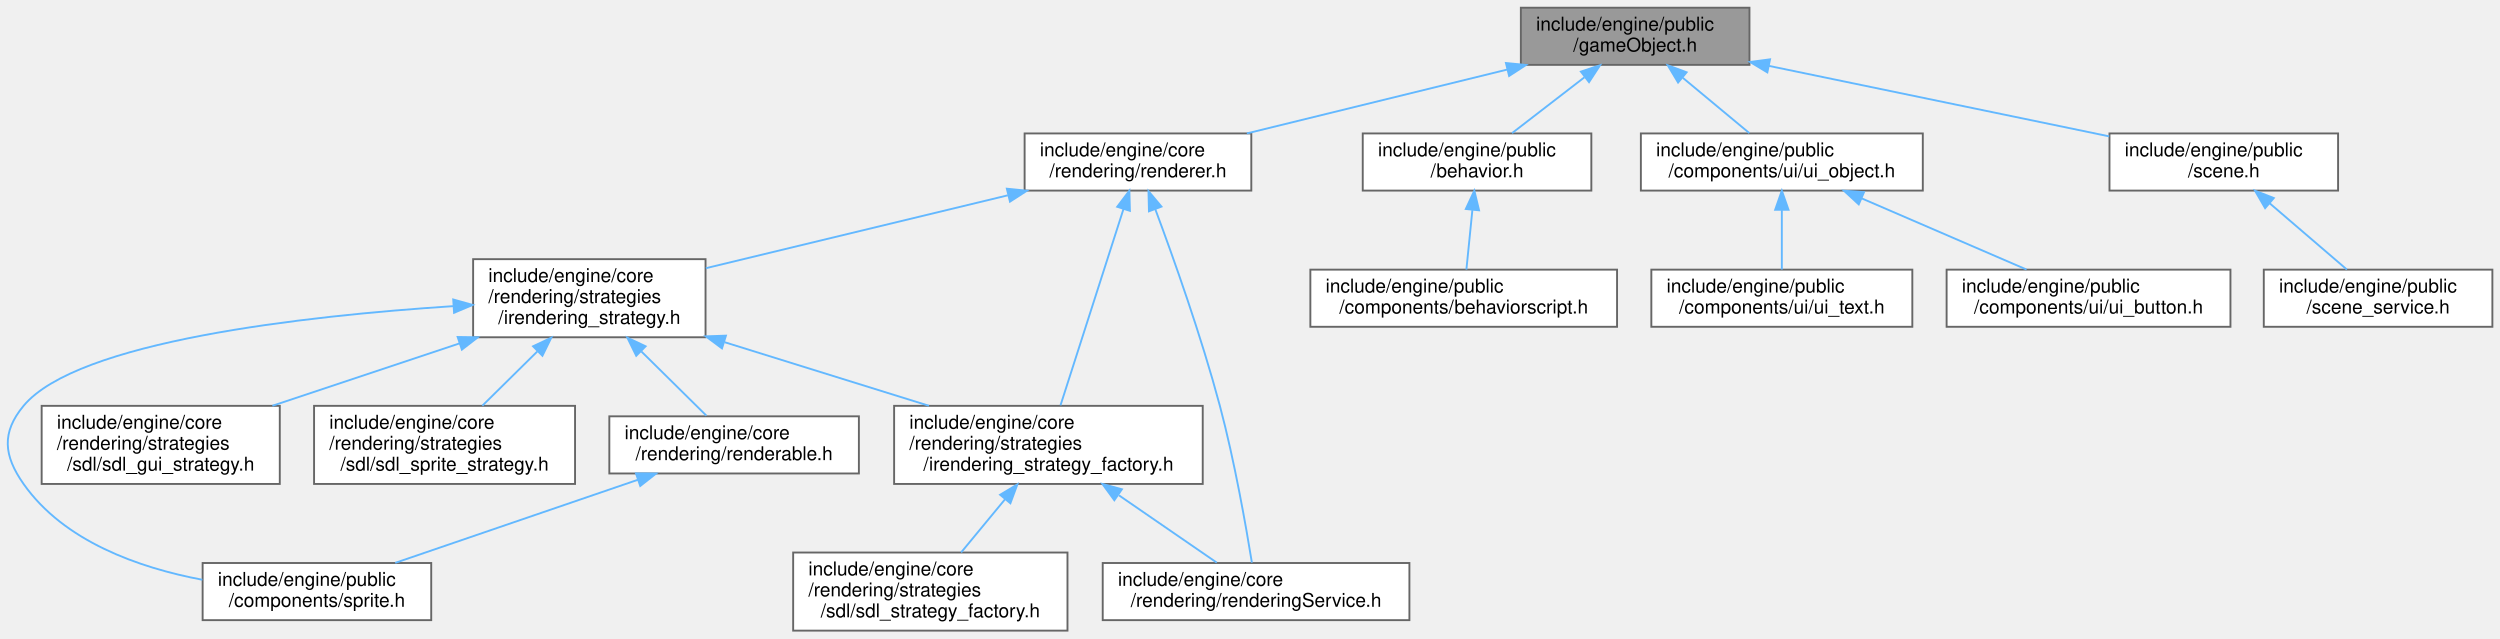
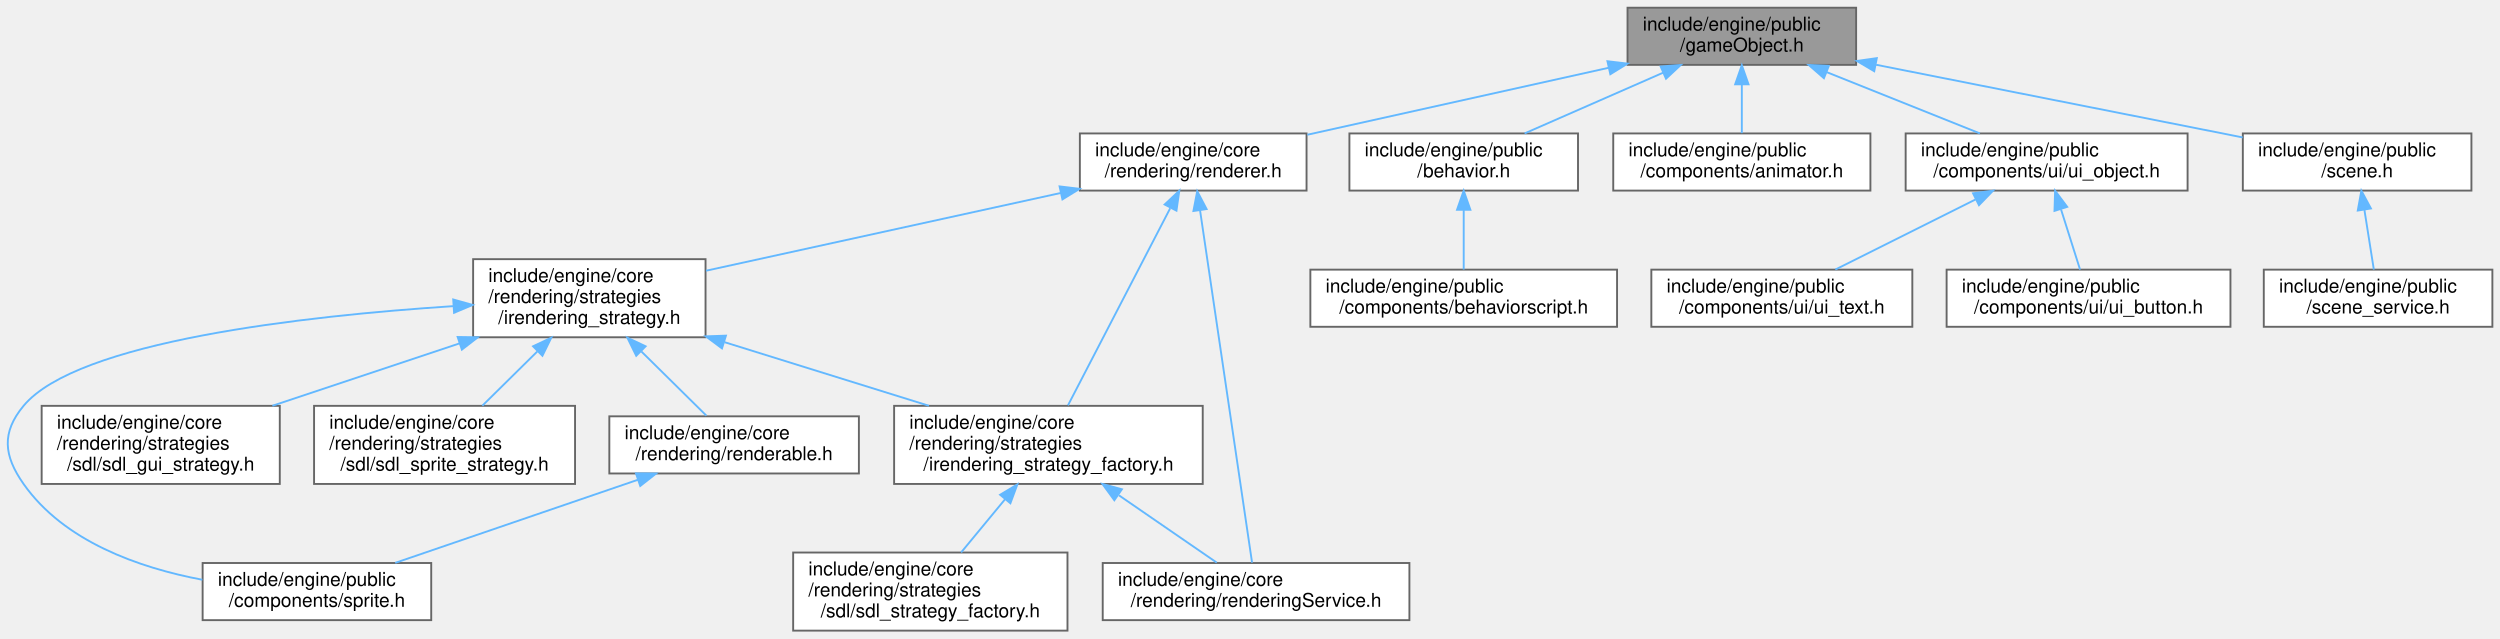
<svg xmlns="http://www.w3.org/2000/svg" xmlns:xlink="http://www.w3.org/1999/xlink" width="1312pt" height="335pt" viewBox="0.00 0.00 1312.37 335.00">
  <g id="graph0" class="graph" transform="scale(1 1) rotate(0) translate(4 331)">
    <g id="Node000001" class="node">
      <g id="a_Node000001">
        <a xlink:title=" ">
-           <polygon fill="#999999" stroke="#666666" points="914.37,-327 794.37,-327 794.37,-297 914.37,-297 914.37,-327" />
-           <text text-anchor="start" x="802.37" y="-315" font-family="Helvetica,sans-Serif" font-size="10.00">include/engine/public</text>
-           <text text-anchor="middle" x="854.37" y="-304" font-family="Helvetica,sans-Serif" font-size="10.00">/gameObject.h</text>
+           <polygon fill="#999999" stroke="#666666" points="970.37,-327 850.37,-327 850.37,-297 970.37,-297 970.37,-327" />
+           <text text-anchor="start" x="858.37" y="-315" font-family="Helvetica,sans-Serif" font-size="10.00">include/engine/public</text>
+           <text text-anchor="middle" x="910.37" y="-304" font-family="Helvetica,sans-Serif" font-size="10.00">/gameObject.h</text>
        </a>
      </g>
    </g>
    <g id="Node000002" class="node">
      <g id="a_Node000002">
        <a xlink:href="renderer_8h.html" target="_top" xlink:title=" ">
-           <polygon fill="white" stroke="#666666" points="652.87,-261 533.87,-261 533.87,-231 652.87,-231 652.87,-261" />
-           <text text-anchor="start" x="541.87" y="-249" font-family="Helvetica,sans-Serif" font-size="10.00">include/engine/core</text>
-           <text text-anchor="middle" x="593.37" y="-238" font-family="Helvetica,sans-Serif" font-size="10.00">/rendering/renderer.h</text>
+           <polygon fill="white" stroke="#666666" points="681.87,-261 562.87,-261 562.87,-231 681.87,-231 681.87,-261" />
+           <text text-anchor="start" x="570.87" y="-249" font-family="Helvetica,sans-Serif" font-size="10.00">include/engine/core</text>
+           <text text-anchor="middle" x="622.37" y="-238" font-family="Helvetica,sans-Serif" font-size="10.00">/rendering/renderer.h</text>
        </a>
      </g>
    </g>
    <g id="edge1_Node000001_Node000002" class="edge">
      <g id="a_edge1_Node000001_Node000002">
        <a xlink:title=" ">
-           <path fill="none" stroke="#63b8ff" d="M787.15,-294.52C744.82,-284.14 690.77,-270.88 650.51,-261.01" />
-           <polygon fill="#63b8ff" stroke="#63b8ff" points="786.54,-297.97 797.09,-296.95 788.21,-291.17 786.54,-297.97" />
+           <path fill="none" stroke="#63b8ff" d="M840.57,-295.49C792.18,-284.74 728.41,-270.56 682.31,-260.32" />
+           <polygon fill="#63b8ff" stroke="#63b8ff" points="839.82,-298.91 850.34,-297.66 841.34,-292.08 839.82,-298.91" />
        </a>
      </g>
    </g>
    <g id="Node000011" class="node">
      <g id="a_Node000011">
        <a xlink:href="behavior_8h.html" target="_top" xlink:title=" ">
-           <polygon fill="white" stroke="#666666" points="831.37,-261 711.37,-261 711.37,-231 831.37,-231 831.37,-261" />
-           <text text-anchor="start" x="719.37" y="-249" font-family="Helvetica,sans-Serif" font-size="10.00">include/engine/public</text>
-           <text text-anchor="middle" x="771.37" y="-238" font-family="Helvetica,sans-Serif" font-size="10.00">/behavior.h</text>
+           <polygon fill="white" stroke="#666666" points="824.37,-261 704.37,-261 704.37,-231 824.37,-231 824.37,-261" />
+           <text text-anchor="start" x="712.37" y="-249" font-family="Helvetica,sans-Serif" font-size="10.00">include/engine/public</text>
+           <text text-anchor="middle" x="764.37" y="-238" font-family="Helvetica,sans-Serif" font-size="10.00">/behavior.h</text>
        </a>
      </g>
    </g>
    <g id="edge13_Node000001_Node000011" class="edge">
      <g id="a_edge13_Node000001_Node000011">
        <a xlink:title=" ">
-           <path fill="none" stroke="#63b8ff" d="M827.75,-290.48C815.35,-280.91 800.9,-269.77 789.74,-261.16" />
-           <polygon fill="#63b8ff" stroke="#63b8ff" points="825.89,-293.46 835.95,-296.8 830.16,-287.92 825.89,-293.46" />
+           <path fill="none" stroke="#63b8ff" d="M869.12,-292.92C846.04,-282.8 817.71,-270.38 796.33,-261.01" />
+           <polygon fill="#63b8ff" stroke="#63b8ff" points="867.76,-296.15 878.33,-296.95 870.57,-289.73 867.76,-296.15" />
        </a>
      </g>
    </g>
    <g id="Node000013" class="node">
      <g id="a_Node000013">
-         <a xlink:href="ui__object_8h.html" target="_top" xlink:title=" ">
-           <polygon fill="white" stroke="#666666" points="1005.37,-261 857.37,-261 857.37,-231 1005.37,-231 1005.37,-261" />
-           <text text-anchor="start" x="865.37" y="-249" font-family="Helvetica,sans-Serif" font-size="10.00">include/engine/public</text>
-           <text text-anchor="middle" x="931.37" y="-238" font-family="Helvetica,sans-Serif" font-size="10.00">/components/ui/ui_object.h</text>
+         <a xlink:href="animator_8h.html" target="_top" xlink:title=" ">
+           <polygon fill="white" stroke="#666666" points="977.87,-261 842.87,-261 842.87,-231 977.87,-231 977.87,-261" />
+           <text text-anchor="start" x="850.87" y="-249" font-family="Helvetica,sans-Serif" font-size="10.00">include/engine/public</text>
+           <text text-anchor="middle" x="910.37" y="-238" font-family="Helvetica,sans-Serif" font-size="10.00">/components/animator.h</text>
        </a>
      </g>
    </g>
    <g id="edge15_Node000001_Node000013" class="edge">
      <g id="a_edge15_Node000001_Node000013">
        <a xlink:title=" ">
-           <path fill="none" stroke="#63b8ff" d="M879.39,-290.2C890.82,-280.7 904.07,-269.69 914.33,-261.16" />
-           <polygon fill="#63b8ff" stroke="#63b8ff" points="876.91,-287.71 871.46,-296.8 881.38,-293.1 876.91,-287.71" />
-         </a>
-       </g>
-     </g>
-     <g id="Node000016" class="node">
-       <g id="a_Node000016">
+           <path fill="none" stroke="#63b8ff" d="M910.37,-286.54C910.37,-277.96 910.37,-268.61 910.37,-261.16" />
+           <polygon fill="#63b8ff" stroke="#63b8ff" points="906.87,-286.8 910.37,-296.8 913.87,-286.8 906.87,-286.8" />
+         </a>
+       </g>
+     </g>
+     <g id="Node000014" class="node">
+       <g id="a_Node000014">
+         <a xlink:href="ui__object_8h.html" target="_top" xlink:title=" ">
+           <polygon fill="white" stroke="#666666" points="1144.37,-261 996.37,-261 996.37,-231 1144.37,-231 1144.37,-261" />
+           <text text-anchor="start" x="1004.37" y="-249" font-family="Helvetica,sans-Serif" font-size="10.00">include/engine/public</text>
+           <text text-anchor="middle" x="1070.37" y="-238" font-family="Helvetica,sans-Serif" font-size="10.00">/components/ui/ui_object.h</text>
+         </a>
+       </g>
+     </g>
+     <g id="edge16_Node000001_Node000014" class="edge">
+       <g id="a_edge16_Node000001_Node000014">
+         <a xlink:title=" ">
+           <path fill="none" stroke="#63b8ff" d="M954.9,-293.19C980.3,-283.02 1011.7,-270.47 1035.34,-261.01" />
+           <polygon fill="#63b8ff" stroke="#63b8ff" points="953.46,-289.99 945.48,-296.95 956.06,-296.49 953.46,-289.99" />
+         </a>
+       </g>
+     </g>
+     <g id="Node000017" class="node">
+       <g id="a_Node000017">
        <a xlink:href="scene_8h.html" target="_top" xlink:title=" ">
-           <polygon fill="white" stroke="#666666" points="1223.37,-261 1103.37,-261 1103.37,-231 1223.37,-231 1223.37,-261" />
-           <text text-anchor="start" x="1111.37" y="-249" font-family="Helvetica,sans-Serif" font-size="10.00">include/engine/public</text>
-           <text text-anchor="middle" x="1163.37" y="-238" font-family="Helvetica,sans-Serif" font-size="10.00">/scene.h</text>
-         </a>
-       </g>
-     </g>
-     <g id="edge18_Node000001_Node000016" class="edge">
-       <g id="a_edge18_Node000001_Node000016">
-         <a xlink:title=" ">
-           <path fill="none" stroke="#63b8ff" d="M924.5,-296.47C978.38,-285.32 1052,-270.07 1103.21,-259.46" />
-           <polygon fill="#63b8ff" stroke="#63b8ff" points="923.76,-293.05 914.68,-298.51 925.18,-299.91 923.76,-293.05" />
+           <polygon fill="white" stroke="#666666" points="1293.37,-261 1173.37,-261 1173.37,-231 1293.37,-231 1293.37,-261" />
+           <text text-anchor="start" x="1181.37" y="-249" font-family="Helvetica,sans-Serif" font-size="10.00">include/engine/public</text>
+           <text text-anchor="middle" x="1233.37" y="-238" font-family="Helvetica,sans-Serif" font-size="10.00">/scene.h</text>
+         </a>
+       </g>
+     </g>
+     <g id="edge19_Node000001_Node000017" class="edge">
+       <g id="a_edge19_Node000001_Node000017">
+         <a xlink:title=" ">
+           <path fill="none" stroke="#63b8ff" d="M980.85,-297.04C1038.37,-285.64 1118.78,-269.7 1173.29,-258.9" />
+           <polygon fill="#63b8ff" stroke="#63b8ff" points="979.87,-293.66 970.74,-299.04 981.23,-300.53 979.87,-293.66" />
        </a>
      </g>
    </g>
    <g id="Node000003" class="node">
      <g id="a_Node000003">
        <a xlink:href="rendering_service_8h.html" target="_top" xlink:title=" ">
          <polygon fill="white" stroke="#666666" points="735.87,-35.5 574.87,-35.5 574.87,-5.5 735.87,-5.5 735.87,-35.5" />
          <text text-anchor="start" x="582.87" y="-23.5" font-family="Helvetica,sans-Serif" font-size="10.00">include/engine/core</text>
          <text text-anchor="middle" x="655.37" y="-12.5" font-family="Helvetica,sans-Serif" font-size="10.00">/rendering/renderingService.h</text>
        </a>
      </g>
    </g>
    <g id="edge2_Node000002_Node000003" class="edge">
      <g id="a_edge2_Node000002_Node000003">
        <a xlink:title=" ">
-           <path fill="none" stroke="#63b8ff" d="M602.47,-221.22C611.91,-195.92 626.62,-154.57 636.37,-118 644.06,-89.13 650.11,-54.63 653.18,-35.7" />
-           <polygon fill="#63b8ff" stroke="#63b8ff" points="599.14,-220.12 598.9,-230.71 605.7,-222.59 599.14,-220.12" />
+           <path fill="none" stroke="#63b8ff" d="M625.98,-220.53C632.89,-173.74 647.77,-72.94 653.27,-35.7" />
+           <polygon fill="#63b8ff" stroke="#63b8ff" points="622.48,-220.28 624.48,-230.68 629.4,-221.3 622.48,-220.28" />
        </a>
      </g>
    </g>
    <g id="Node000004" class="node">
      <g id="a_Node000004">
        <a xlink:href="irendering__strategy_8h.html" target="_top" xlink:title=" ">
          <polygon fill="white" stroke="#666666" points="366.37,-195 244.37,-195 244.37,-154 366.37,-154 366.37,-195" />
          <text text-anchor="start" x="252.37" y="-183" font-family="Helvetica,sans-Serif" font-size="10.00">include/engine/core</text>
          <text text-anchor="start" x="252.37" y="-172" font-family="Helvetica,sans-Serif" font-size="10.00">/rendering/strategies</text>
          <text text-anchor="middle" x="305.37" y="-161" font-family="Helvetica,sans-Serif" font-size="10.00">/irendering_strategy.h</text>
        </a>
      </g>
    </g>
    <g id="edge3_Node000002_Node000004" class="edge">
      <g id="a_edge3_Node000002_Node000004">
        <a xlink:title=" ">
-           <path fill="none" stroke="#63b8ff" d="M525.06,-228.52C476.93,-216.9 413.02,-201.48 366.54,-190.26" />
-           <polygon fill="#63b8ff" stroke="#63b8ff" points="524.54,-231.99 535.09,-230.94 526.19,-225.19 524.54,-231.99" />
+           <path fill="none" stroke="#63b8ff" d="M552.96,-229.78C497.32,-217.58 419.98,-200.63 366.62,-188.93" />
+           <polygon fill="#63b8ff" stroke="#63b8ff" points="552.22,-233.2 562.74,-231.93 553.72,-226.37 552.22,-233.2" />
        </a>
      </g>
    </g>
    <g id="Node000007" class="node">
      <g id="a_Node000007">
        <a xlink:href="irendering__strategy__factory_8h.html" target="_top" xlink:title=" ">
          <polygon fill="white" stroke="#666666" points="627.37,-118 465.37,-118 465.37,-77 627.37,-77 627.37,-118" />
          <text text-anchor="start" x="473.37" y="-106" font-family="Helvetica,sans-Serif" font-size="10.00">include/engine/core</text>
          <text text-anchor="start" x="473.37" y="-95" font-family="Helvetica,sans-Serif" font-size="10.00">/rendering/strategies</text>
          <text text-anchor="middle" x="546.37" y="-84" font-family="Helvetica,sans-Serif" font-size="10.00">/irendering_strategy_factory.h</text>
        </a>
      </g>
    </g>
    <g id="edge12_Node000002_Node000007" class="edge">
      <g id="a_edge12_Node000002_Node000007">
        <a xlink:title=" ">
-           <path fill="none" stroke="#63b8ff" d="M585.78,-221.34C576.59,-192.71 561.3,-145.03 552.71,-118.27" />
-           <polygon fill="#63b8ff" stroke="#63b8ff" points="582.47,-222.5 588.86,-230.95 589.14,-220.36 582.47,-222.5" />
+           <path fill="none" stroke="#63b8ff" d="M610.29,-221.72C595.46,-193.13 570.57,-145.15 556.63,-118.27" />
+           <polygon fill="#63b8ff" stroke="#63b8ff" points="607.37,-223.69 615.08,-230.95 613.58,-220.46 607.37,-223.69" />
        </a>
      </g>
    </g>
    <g id="Node000005" class="node">
      <g id="a_Node000005">
        <a xlink:href="renderable_8h.html" target="_top" xlink:title=" ">
          <polygon fill="white" stroke="#666666" points="446.87,-112.5 315.87,-112.5 315.87,-82.5 446.87,-82.5 446.87,-112.5" />
          <text text-anchor="start" x="323.87" y="-100.5" font-family="Helvetica,sans-Serif" font-size="10.00">include/engine/core</text>
          <text text-anchor="middle" x="381.37" y="-89.5" font-family="Helvetica,sans-Serif" font-size="10.00">/rendering/renderable.h</text>
        </a>
      </g>
    </g>
    <g id="edge4_Node000004_Node000005" class="edge">
      <g id="a_edge4_Node000004_Node000005">
        <a xlink:title=" ">
          <path fill="none" stroke="#63b8ff" d="M332.66,-146.57C344.19,-135.18 357.16,-122.39 366.81,-112.86" />
          <polygon fill="#63b8ff" stroke="#63b8ff" points="329.99,-144.28 325.33,-153.79 334.91,-149.26 329.99,-144.28" />
        </a>
      </g>
    </g>
    <g id="Node000006" class="node">
      <g id="a_Node000006">
        <a xlink:href="sprite_8h.html" target="_top" xlink:title=" ">
          <polygon fill="white" stroke="#666666" points="222.37,-35.5 102.37,-35.5 102.37,-5.5 222.37,-5.5 222.37,-35.5" />
          <text text-anchor="start" x="110.37" y="-23.5" font-family="Helvetica,sans-Serif" font-size="10.00">include/engine/public</text>
          <text text-anchor="middle" x="162.37" y="-12.5" font-family="Helvetica,sans-Serif" font-size="10.00">/components/sprite.h</text>
        </a>
      </g>
    </g>
    <g id="edge11_Node000004_Node000006" class="edge">
      <g id="a_edge11_Node000004_Node000006">
        <a xlink:title=" ">
          <path fill="none" stroke="#63b8ff" d="M233.8,-170.33C155.23,-165.16 36.47,-151.84 8.37,-118 -3.27,-103.98 -2.11,-91.91 8.37,-77 29.52,-46.89 68.68,-33.04 102.22,-26.7" />
          <polygon fill="#63b8ff" stroke="#63b8ff" points="233.92,-173.84 244.12,-170.97 234.36,-166.85 233.92,-173.84" />
        </a>
      </g>
    </g>
    <g id="edge6_Node000004_Node000007" class="edge">
      <g id="a_edge6_Node000004_Node000007">
        <a xlink:title=" ">
          <path fill="none" stroke="#63b8ff" d="M376.37,-151.41C410.38,-140.82 450.76,-128.25 483.63,-118.03" />
          <polygon fill="#63b8ff" stroke="#63b8ff" points="375,-148.16 366.49,-154.48 377.08,-154.85 375,-148.16" />
        </a>
      </g>
    </g>
    <g id="Node000009" class="node">
      <g id="a_Node000009">
        <a xlink:href="sdl__gui__strategy_8h.html" target="_top" xlink:title=" ">
          <polygon fill="white" stroke="#666666" points="142.87,-118 17.87,-118 17.87,-77 142.87,-77 142.87,-118" />
          <text text-anchor="start" x="25.87" y="-106" font-family="Helvetica,sans-Serif" font-size="10.00">include/engine/core</text>
          <text text-anchor="start" x="25.87" y="-95" font-family="Helvetica,sans-Serif" font-size="10.00">/rendering/strategies</text>
          <text text-anchor="middle" x="80.37" y="-84" font-family="Helvetica,sans-Serif" font-size="10.00">/sdl/sdl_gui_strategy.h</text>
        </a>
      </g>
    </g>
    <g id="edge9_Node000004_Node000009" class="edge">
      <g id="a_edge9_Node000004_Node000009">
        <a xlink:title=" ">
          <path fill="none" stroke="#63b8ff" d="M237.3,-150.81C205.94,-140.36 169.1,-128.08 138.99,-118.04" />
          <polygon fill="#63b8ff" stroke="#63b8ff" points="236.24,-154.15 246.84,-153.99 238.46,-147.51 236.24,-154.15" />
        </a>
      </g>
    </g>
    <g id="Node000010" class="node">
      <g id="a_Node000010">
        <a xlink:href="sdl__sprite__strategy_8h.html" target="_top" xlink:title=" ">
          <polygon fill="white" stroke="#666666" points="297.87,-118 160.87,-118 160.87,-77 297.87,-77 297.87,-118" />
          <text text-anchor="start" x="168.87" y="-106" font-family="Helvetica,sans-Serif" font-size="10.00">include/engine/core</text>
          <text text-anchor="start" x="168.87" y="-95" font-family="Helvetica,sans-Serif" font-size="10.00">/rendering/strategies</text>
          <text text-anchor="middle" x="229.37" y="-84" font-family="Helvetica,sans-Serif" font-size="10.00">/sdl/sdl_sprite_strategy.h</text>
        </a>
      </g>
    </g>
    <g id="edge10_Node000004_Node000010" class="edge">
      <g id="a_edge10_Node000004_Node000010">
        <a xlink:title=" ">
          <path fill="none" stroke="#63b8ff" d="M278.02,-146.51C268.49,-137.11 258,-126.76 249.2,-118.07" />
          <polygon fill="#63b8ff" stroke="#63b8ff" points="275.82,-149.26 285.4,-153.79 280.74,-144.28 275.82,-149.26" />
        </a>
      </g>
    </g>
    <g id="edge5_Node000005_Node000006" class="edge">
      <g id="a_edge5_Node000005_Node000006">
        <a xlink:title=" ">
          <path fill="none" stroke="#63b8ff" d="M330.92,-79.22C292.26,-65.99 239.59,-47.95 203.47,-35.58" />
          <polygon fill="#63b8ff" stroke="#63b8ff" points="329.84,-82.55 340.43,-82.48 332.1,-75.93 329.84,-82.55" />
        </a>
      </g>
    </g>
    <g id="edge7_Node000007_Node000003" class="edge">
      <g id="a_edge7_Node000007_Node000003">
        <a xlink:title=" ">
          <path fill="none" stroke="#63b8ff" d="M583.41,-71.01C600.55,-59.22 620.27,-45.65 634.73,-35.7" />
          <polygon fill="#63b8ff" stroke="#63b8ff" points="580.97,-68.44 574.72,-76.99 584.94,-74.21 580.97,-68.44" />
        </a>
      </g>
    </g>
    <g id="Node000008" class="node">
      <g id="a_Node000008">
        <a xlink:href="sdl__strategy__factory_8h.html" target="_top" xlink:title=" ">
          <polygon fill="white" stroke="#666666" points="556.37,-41 412.37,-41 412.37,0 556.37,0 556.37,-41" />
          <text text-anchor="start" x="420.37" y="-29" font-family="Helvetica,sans-Serif" font-size="10.00">include/engine/core</text>
          <text text-anchor="start" x="420.37" y="-18" font-family="Helvetica,sans-Serif" font-size="10.00">/rendering/strategies</text>
          <text text-anchor="middle" x="484.37" y="-7" font-family="Helvetica,sans-Serif" font-size="10.00">/sdl/sdl_strategy_factory.h</text>
        </a>
      </g>
    </g>
    <g id="edge8_Node000007_Node000008" class="edge">
      <g id="a_edge8_Node000007_Node000008">
        <a xlink:title=" ">
          <path fill="none" stroke="#63b8ff" d="M523.59,-68.95C515.95,-59.7 507.58,-49.58 500.55,-41.07" />
          <polygon fill="#63b8ff" stroke="#63b8ff" points="521.01,-71.32 530.08,-76.79 526.4,-66.86 521.01,-71.32" />
        </a>
      </g>
    </g>
    <g id="Node000012" class="node">
      <g id="a_Node000012">
        <a xlink:href="behaviorscript_8h.html" target="_top" xlink:title=" ">
          <polygon fill="white" stroke="#666666" points="844.87,-189.5 683.87,-189.5 683.87,-159.5 844.87,-159.5 844.87,-189.5" />
          <text text-anchor="start" x="691.87" y="-177.5" font-family="Helvetica,sans-Serif" font-size="10.00">include/engine/public</text>
          <text text-anchor="middle" x="764.37" y="-166.5" font-family="Helvetica,sans-Serif" font-size="10.00">/components/behaviorscript.h</text>
        </a>
      </g>
    </g>
    <g id="edge14_Node000011_Node000012" class="edge">
      <g id="a_edge14_Node000011_Node000012">
        <a xlink:title=" ">
-           <path fill="none" stroke="#63b8ff" d="M768.92,-220.75C767.87,-210.31 766.68,-198.49 765.78,-189.54" />
-           <polygon fill="#63b8ff" stroke="#63b8ff" points="765.47,-221.34 769.95,-230.94 772.43,-220.64 765.47,-221.34" />
-         </a>
-       </g>
-     </g>
-     <g id="Node000014" class="node">
-       <g id="a_Node000014">
+           <path fill="none" stroke="#63b8ff" d="M764.37,-220.75C764.37,-210.31 764.37,-198.49 764.37,-189.54" />
+           <polygon fill="#63b8ff" stroke="#63b8ff" points="760.87,-220.94 764.37,-230.94 767.87,-220.94 760.87,-220.94" />
+         </a>
+       </g>
+     </g>
+     <g id="Node000015" class="node">
+       <g id="a_Node000015">
        <a xlink:href="ui__button_8h.html" target="_top" xlink:title=" ">
          <polygon fill="white" stroke="#666666" points="1166.87,-189.5 1017.87,-189.5 1017.87,-159.5 1166.87,-159.5 1166.87,-189.5" />
          <text text-anchor="start" x="1025.87" y="-177.5" font-family="Helvetica,sans-Serif" font-size="10.00">include/engine/public</text>
          <text text-anchor="middle" x="1092.37" y="-166.5" font-family="Helvetica,sans-Serif" font-size="10.00">/components/ui/ui_button.h</text>
        </a>
      </g>
    </g>
-     <g id="edge16_Node000013_Node000014" class="edge">
-       <g id="a_edge16_Node000013_Node000014">
-         <a xlink:title=" ">
-           <path fill="none" stroke="#63b8ff" d="M973.16,-226.96C1000.19,-215.29 1034.86,-200.32 1059.83,-189.54" />
-           <polygon fill="#63b8ff" stroke="#63b8ff" points="971.74,-223.76 963.95,-230.94 974.52,-230.19 971.74,-223.76" />
-         </a>
-       </g>
-     </g>
-     <g id="Node000015" class="node">
-       <g id="a_Node000015">
+     <g id="edge17_Node000014_Node000015" class="edge">
+       <g id="a_edge17_Node000014_Node000015">
+         <a xlink:title=" ">
+           <path fill="none" stroke="#63b8ff" d="M1077.94,-221.08C1081.27,-210.56 1085.06,-198.58 1087.92,-189.54" />
+           <polygon fill="#63b8ff" stroke="#63b8ff" points="1074.5,-220.35 1074.82,-230.94 1081.17,-222.46 1074.5,-220.35" />
+         </a>
+       </g>
+     </g>
+     <g id="Node000016" class="node">
+       <g id="a_Node000016">
        <a xlink:href="ui__text_8h.html" target="_top" xlink:title=" ">
          <polygon fill="white" stroke="#666666" points="999.87,-189.5 862.87,-189.5 862.87,-159.5 999.87,-159.5 999.87,-189.5" />
          <text text-anchor="start" x="870.87" y="-177.5" font-family="Helvetica,sans-Serif" font-size="10.00">include/engine/public</text>
          <text text-anchor="middle" x="931.37" y="-166.5" font-family="Helvetica,sans-Serif" font-size="10.00">/components/ui/ui_text.h</text>
        </a>
      </g>
    </g>
-     <g id="edge17_Node000013_Node000015" class="edge">
-       <g id="a_edge17_Node000013_Node000015">
-         <a xlink:title=" ">
-           <path fill="none" stroke="#63b8ff" d="M931.37,-220.75C931.37,-210.31 931.37,-198.49 931.37,-189.54" />
-           <polygon fill="#63b8ff" stroke="#63b8ff" points="927.87,-220.94 931.37,-230.94 934.87,-220.94 927.87,-220.94" />
-         </a>
-       </g>
-     </g>
-     <g id="Node000017" class="node">
-       <g id="a_Node000017">
+     <g id="edge18_Node000014_Node000016" class="edge">
+       <g id="a_edge18_Node000014_Node000016">
+         <a xlink:title=" ">
+           <path fill="none" stroke="#63b8ff" d="M1033.05,-226.34C1009.9,-214.77 980.64,-200.14 959.45,-189.54" />
+           <polygon fill="#63b8ff" stroke="#63b8ff" points="1031.73,-229.59 1042.24,-230.94 1034.86,-223.33 1031.73,-229.59" />
+         </a>
+       </g>
+     </g>
+     <g id="Node000018" class="node">
+       <g id="a_Node000018">
        <a xlink:href="scene__service_8h.html" target="_top" xlink:title=" ">
          <polygon fill="white" stroke="#666666" points="1304.37,-189.5 1184.37,-189.5 1184.37,-159.5 1304.37,-159.5 1304.37,-189.5" />
          <text text-anchor="start" x="1192.37" y="-177.5" font-family="Helvetica,sans-Serif" font-size="10.00">include/engine/public</text>
          <text text-anchor="middle" x="1244.37" y="-166.5" font-family="Helvetica,sans-Serif" font-size="10.00">/scene_service.h</text>
        </a>
      </g>
    </g>
-     <g id="edge19_Node000016_Node000017" class="edge">
-       <g id="a_edge19_Node000016_Node000017">
-         <a xlink:title=" ">
-           <path fill="none" stroke="#63b8ff" d="M1187.48,-224.31C1200.56,-213.09 1216.37,-199.52 1228,-189.54" />
-           <polygon fill="#63b8ff" stroke="#63b8ff" points="1185.07,-221.77 1179.76,-230.94 1189.63,-227.08 1185.07,-221.77" />
+     <g id="edge20_Node000017_Node000018" class="edge">
+       <g id="a_edge20_Node000017_Node000018">
+         <a xlink:title=" ">
+           <path fill="none" stroke="#63b8ff" d="M1237.21,-220.75C1238.86,-210.31 1240.73,-198.49 1242.14,-189.54" />
+           <polygon fill="#63b8ff" stroke="#63b8ff" points="1233.7,-220.51 1235.59,-230.94 1240.61,-221.61 1233.7,-220.51" />
        </a>
      </g>
    </g>
  </g>
</svg>
